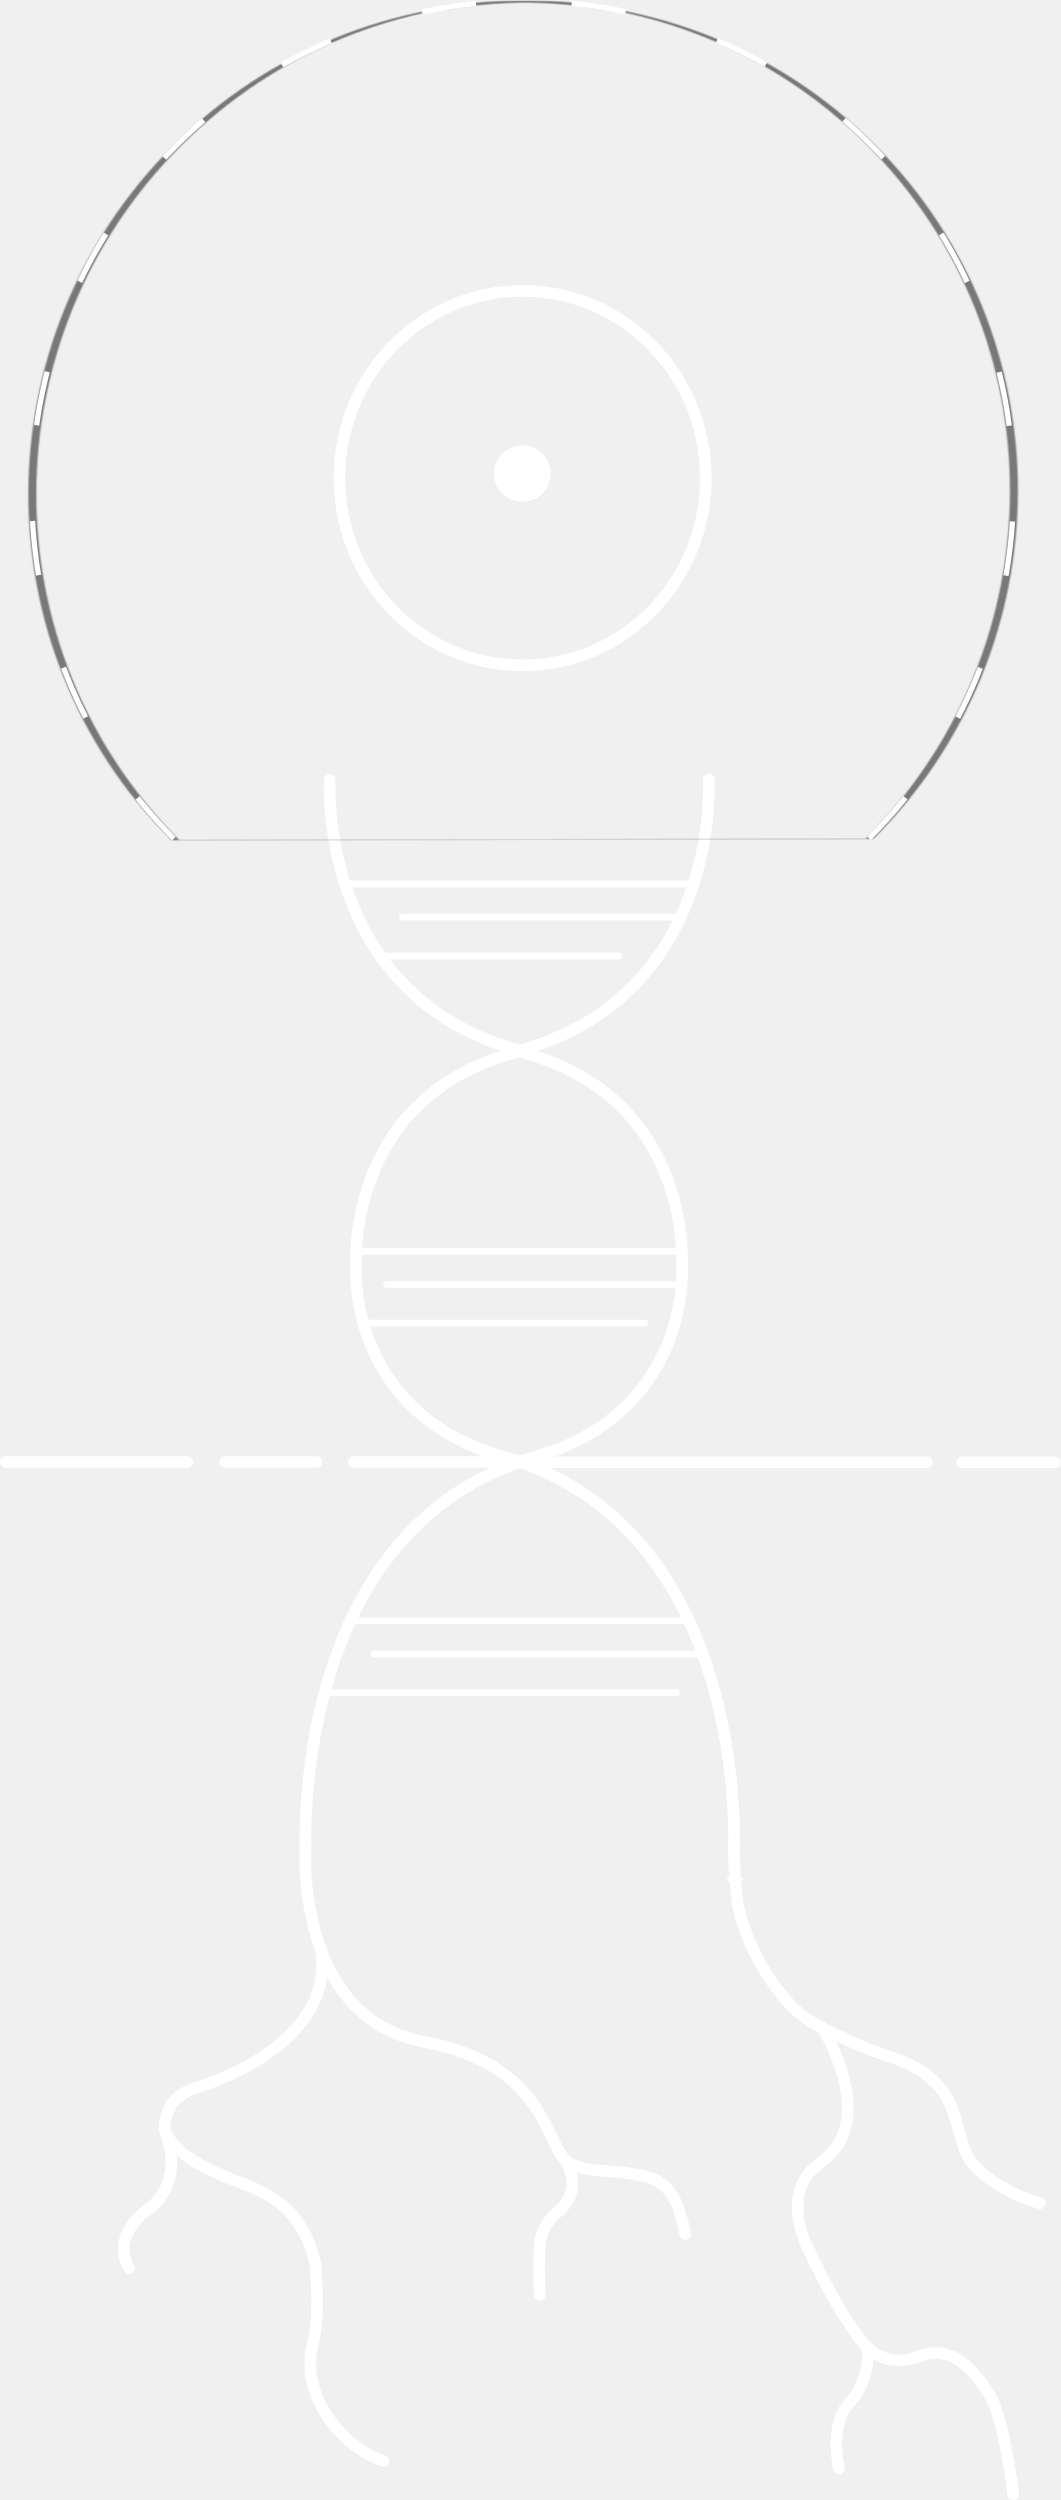
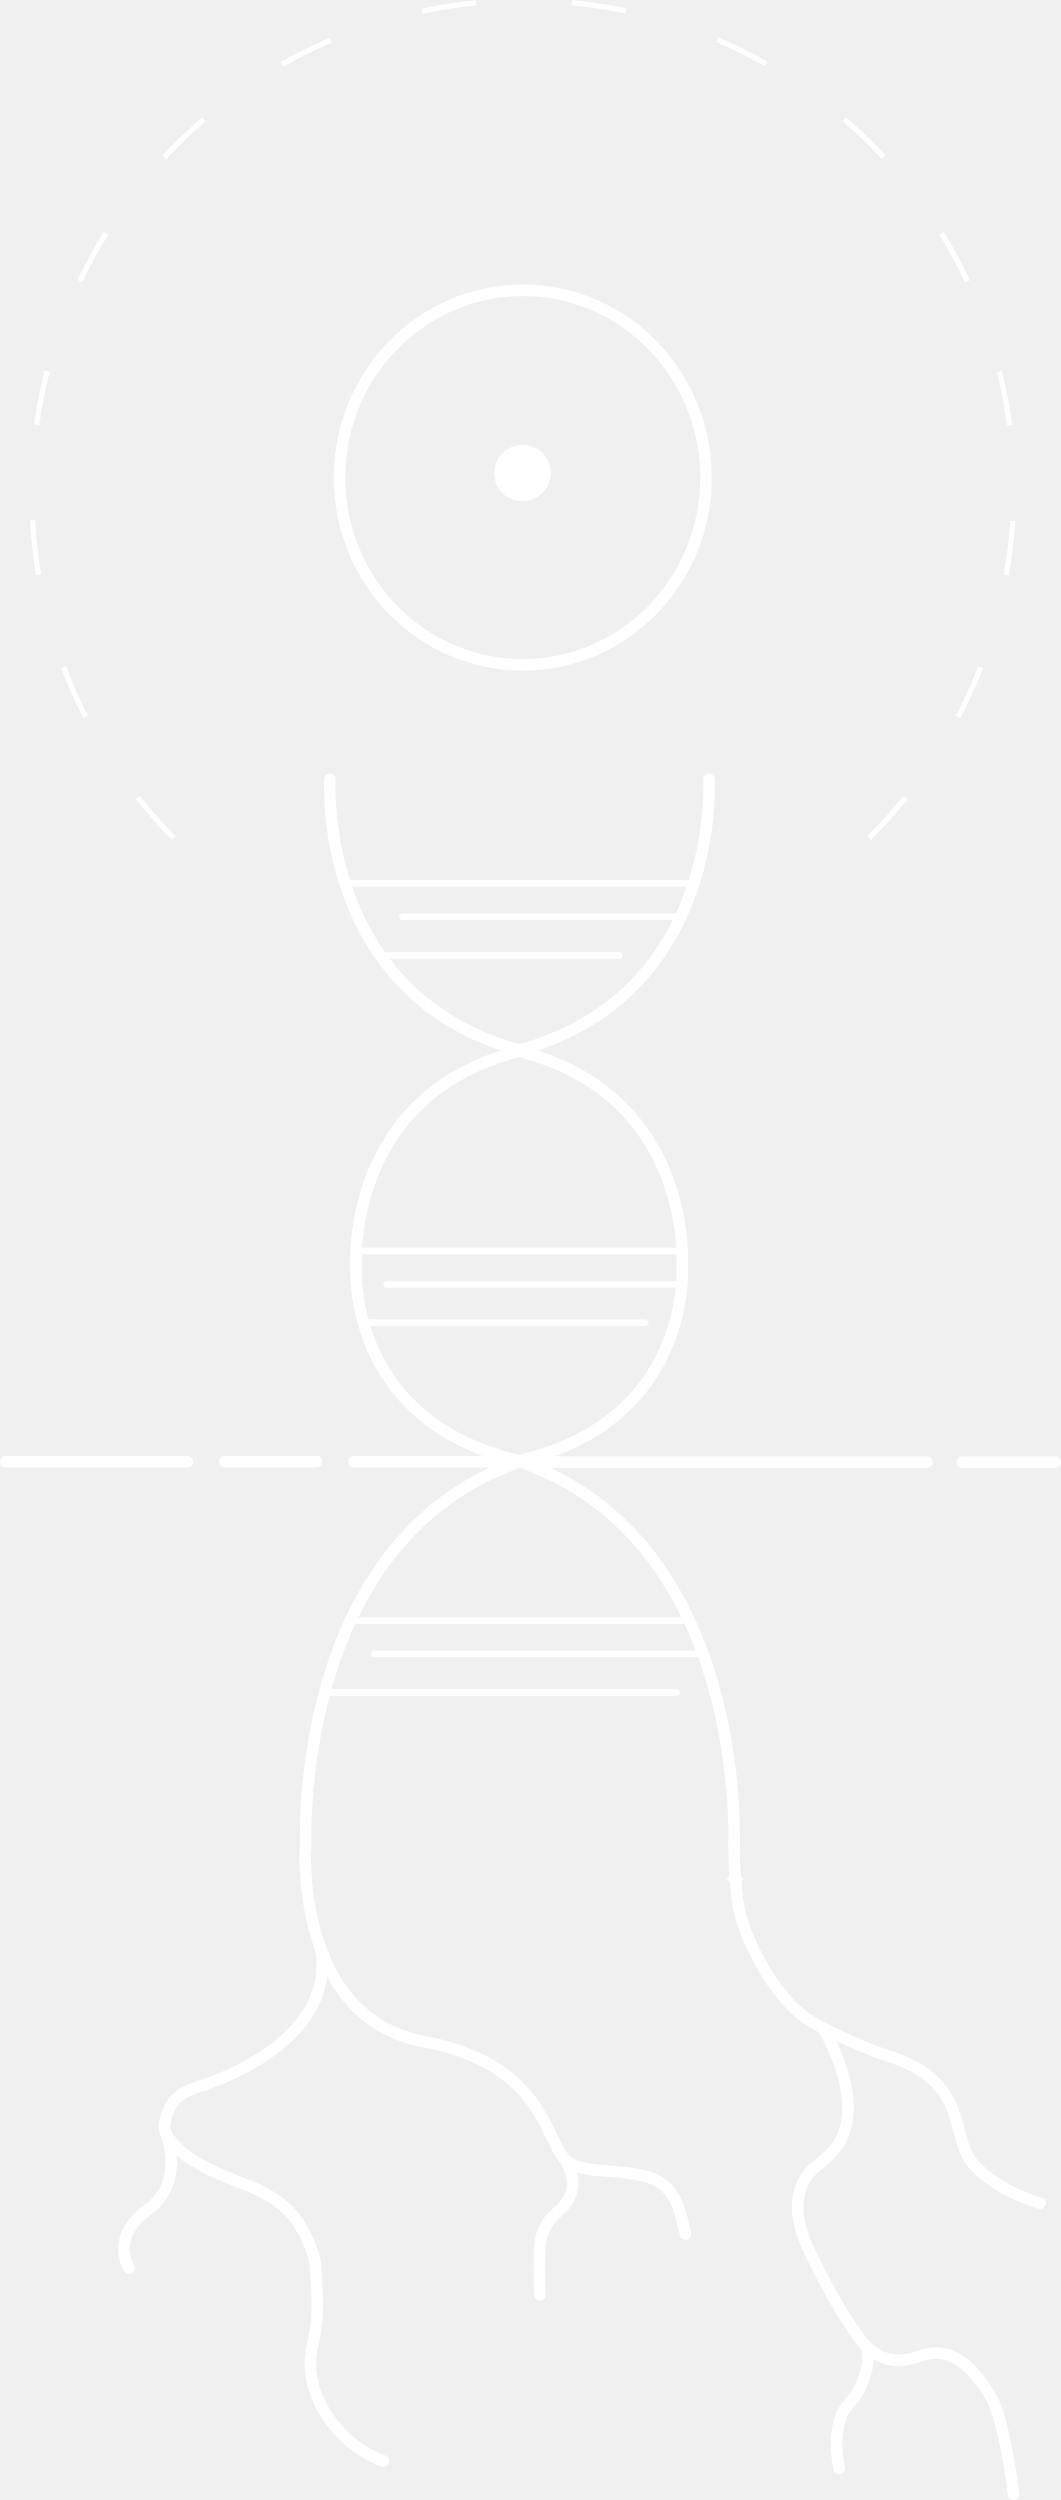
- <svg xmlns="http://www.w3.org/2000/svg" xmlns:xlink="http://www.w3.org/1999/xlink" width="3031px" height="7144px" viewBox="0 0 3031 7144" version="1.1">
-   <defs>
-     <path d="M1983.512,3383.719 C2759.61,3383.719 3388.762,2756.98 3388.762,1983.859 C3388.762,1210.738 2759.61,584 1983.512,584 C1207.414,584 578.262,1210.738 578.262,1983.859" id="path-1" />
-     <filter x="-0.5%" y="-0.4%" width="101.0%" height="101.0%" filterUnits="objectBoundingBox" id="filter-2">
-       <feMorphology radius="7.5" operator="dilate" in="SourceAlpha" result="shadowSpreadOuter1" />
-       <feOffset dx="0" dy="2" in="shadowSpreadOuter1" result="shadowOffsetOuter1" />
-       <feMorphology radius="7.5" operator="erode" in="SourceAlpha" result="shadowInner" />
-       <feOffset dx="0" dy="2" in="shadowInner" result="shadowInner" />
-       <feComposite in="shadowOffsetOuter1" in2="shadowInner" operator="out" result="shadowOffsetOuter1" />
-       <feGaussianBlur stdDeviation="2" in="shadowOffsetOuter1" result="shadowBlurOuter1" />
-       <feColorMatrix values="0 0 0 0 0   0 0 0 0 0   0 0 0 0 0  0 0 0 0.5 0" type="matrix" in="shadowBlurOuter1" />
-     </filter>
-   </defs>
+ <svg xmlns="http://www.w3.org/2000/svg" width="3031px" height="7142px" viewBox="0 0 3031 7142" version="1.1">
+   <defs />
  <g id="Page-1" stroke="none" stroke-width="1" fill="none" fill-rule="evenodd">
-     <g id="cosmic-roots-logo-W" transform="translate(-490, -578)">
-       <path d="M1970,3581.121 C2553.527,3423.9 2515.225,2806.348 2515.225,2806.348" id="Path-3" stroke="#FFFFFF" stroke-width="33" stroke-linecap="round" />
-       <path d="M1977.741,3581.121 C1394.214,3423.9 1432.516,2806.348 1432.516,2806.348" id="Path-3" stroke="#FFFFFF" stroke-width="33" stroke-linecap="round" />
-       <path d="M1971,4754.348 C2630.161,4978.307 2586.895,5858.003 2586.895,5858.003" id="Path-3" stroke="#FFFFFF" stroke-width="33" stroke-linecap="round" />
-       <path d="M1979.478,4754.348 C1320.316,4978.307 1363.583,5858.003 1363.583,5858.003" id="Path-3" stroke="#FFFFFF" stroke-width="33" stroke-linecap="round" />
-       <path d="M1970,3582.348 C2471.948,3706.947 2439.001,4196.361 2439.001,4196.361" id="Path-3" stroke="#FFFFFF" stroke-width="33" stroke-linecap="round" />
-       <path d="M1976.445,3582.348 C1474.497,3706.947 1507.444,4196.361 1507.444,4196.361" id="Path-3" stroke="#FFFFFF" stroke-width="33" stroke-linecap="round" />
-       <path d="M1970,4753.717 C2471.948,4640.003 2439.001,4193.348 2439.001,4193.348" id="Path-3" stroke="#FFFFFF" stroke-width="33" stroke-linecap="round" />
-       <path d="M1976.445,4753.717 C1474.497,4640.003 1507.444,4193.348 1507.444,4193.348" id="Path-3" stroke="#FFFFFF" stroke-width="33" stroke-linecap="round" />
-       <path d="M1496.5,5209.848 L2452.5,5209.848" id="Line" stroke="#FFFFFF" stroke-width="19" stroke-linecap="round" />
-       <path d="M2490.5,5304.848 L1558.5,5304.848" id="Line" stroke="#FFFFFF" stroke-width="19" stroke-linecap="round" />
-       <path d="M1424.5,5414.848 L2423.5,5414.848" id="Line" stroke="#FFFFFF" stroke-width="19" stroke-linecap="round" />
-       <path d="M1507.5,4153.848 L2436.5,4153.848" id="Line" stroke="#FFFFFF" stroke-width="19" stroke-linecap="round" />
-       <path d="M2434.5,4248.848 L1594.5,4248.848" id="Line" stroke="#FFFFFF" stroke-width="19" stroke-linecap="round" />
-       <path d="M1532.5,4358.848 L2333.5,4358.848" id="Line" stroke="#FFFFFF" stroke-width="19" stroke-linecap="round" />
-       <path d="M1476.5,3103.848 L2468.5,3103.848" id="Line" stroke="#FFFFFF" stroke-width="19" stroke-linecap="round" />
-       <path d="M2428.5,3198.848 L1639.5,3198.848" id="Line" stroke="#FFFFFF" stroke-width="19" stroke-linecap="round" />
-       <path d="M1581.5,3309.848 L2259.5,3309.848" id="Line" stroke="#FFFFFF" stroke-width="19" stroke-linecap="round" />
-       <path d="M2589.5,5947.848 L2591,5949.348" id="Line" stroke="#FFFFFF" stroke-width="33" stroke-linecap="square" />
-       <path d="M2587.216,5850.348 C2587.216,5850.348 2584.745,5902.784 2596.528,6005.941 C2608.311,6109.099 2701.617,6289.266 2803.825,6352.646 C2854.387,6383.999 2969.731,6435.534 3023.22,6452.111 C3267.212,6527.728 3199.079,6684.295 3272.979,6764.676 C3346.88,6845.058 3461.459,6873.905 3461.459,6873.905" id="Path-4" stroke="#FFFFFF" stroke-width="33" stroke-linecap="round" />
-       <path d="M2840.292,6372.348 C2840.292,6372.348 2967.449,6577.671 2884.227,6706.762 C2865.192,6736.29 2817.323,6772.535 2817.323,6772.535 C2817.323,6772.535 2723.166,6837.887 2797.716,7000.18 C2835.323,7082.047 2889.428,7184.219 2946.192,7260.73 C3001.956,7335.893 3069.285,7329.225 3117.057,7311.278 C3213.457,7275.062 3276.329,7355.105 3318.289,7422.899 C3360.248,7490.694 3385.478,7705.394 3385.478,7705.394" id="Path-5" stroke="#FFFFFF" stroke-width="33" stroke-linecap="round" />
-       <path d="M1971.5,4756.848 L3138.5,4756.848" id="Line" stroke="#FFFFFF" stroke-width="33" stroke-linecap="round" />
-       <path d="M3239.506,4756.848 L3504.494,4756.848" id="Line" stroke="#FFFFFF" stroke-width="33" stroke-linecap="round" />
-       <path d="M1501.5,4755.848 L1976.5,4755.848" id="Line" stroke="#FFFFFF" stroke-width="33" stroke-linecap="round" />
-       <path d="M1132.5,4755.848 L1394.5,4755.848" id="Line" stroke="#FFFFFF" stroke-width="33" stroke-linecap="round" />
-       <path d="M506.5,4755.848 L1025.5,4755.848" id="Line" stroke="#FFFFFF" stroke-width="33" stroke-linecap="round" />
-       <path d="M2957.938,7276.348 C2957.938,7276.348 2985.228,7294.317 2957.938,7373.73 C2930.648,7453.143 2904.833,7436.681 2887.641,7499.738 C2870.449,7562.795 2887.641,7631.949 2887.641,7631.949" id="Path-6" stroke="#FFFFFF" stroke-width="33" stroke-linecap="round" />
-       <path d="M1362.543,5858.348 C1362.543,5858.348 1333.51,6343.734 1699.92,6412.214 C2066.329,6480.693 2045.994,6725.156 2119.789,6760.966 C2139.574,6770.567 2165.628,6777.652 2199.889,6780.182 C2264.196,6784.932 2337.805,6790.72 2370.194,6811.79 C2385.733,6821.898 2401.28,6832.205 2418.514,6864.514 C2435.749,6896.823 2448.074,6962.003 2448.074,6962.003" id="Path-7" stroke="#FFFFFF" stroke-width="33" stroke-linecap="round" />
-       <path d="M2046.088,6748.365 C2046.088,6748.365 2128.889,6807.506 2068.811,6898.685 C2051.247,6925.341 2045.056,6951.295 2046.105,6982.571 C2047.155,7013.846 2090.119,7138.068 2090.119,7138.068" id="Path-8" stroke="#FFFFFF" stroke-width="33" stroke-linecap="round" transform="translate(2068.333, 6943.216) rotate(17) translate(-2068.333, -6943.216) " />
-       <path d="M1405.828,6142.348 C1458.18,6427.473 1056.094,6541.629 1056.094,6541.629 C1056.094,6541.629 989.281,6559.201 971.961,6607.144 C954.64,6655.088 948.372,6672.03 1008.172,6727.168 C1013.086,6731.699 1018.112,6735.768 1023.198,6739.42 M1025.116,6740.776 C1081.436,6779.956 1147.434,6803.495 1185.523,6818.41 C1203.047,6825.272 1272.383,6850.624 1317.672,6898.855 C1362.96,6947.087 1391.55,7027.651 1391.891,7057.324 C1392.41,7102.535 1406.09,7185.014 1383.187,7278.191 C1347.153,7424.792 1467.541,7570.706 1586.062,7610.738" id="Path-9" stroke="#FFFFFF" stroke-width="33" stroke-linecap="round" />
-       <path d="M962.436,6670.348 C962.436,6670.348 1023.952,6810.082 912.577,6892.168 C801.202,6974.254 858.983,7059.48 858.983,7059.48" id="Path-10" stroke="#FFFFFF" stroke-width="33" stroke-linecap="round" />
-       <ellipse id="Oval" stroke="#FFFFFF" stroke-width="33" cx="1983.5" cy="1944.348" rx="523.5" ry="535" />
-       <ellipse id="Oval-2" stroke="#FFFFFF" stroke-width="33" fill="#FFFFFF" cx="1982.5" cy="1931.348" rx="64.5" ry="64" />
-       <g id="Oval-3" stroke-dasharray="156,274" transform="translate(1983.512, 1983.859) rotate(-45) translate(-1983.512, -1983.859) ">
-         <use fill="black" fill-opacity="1" filter="url(#filter-2)" xlink:href="#path-1" />
-         <use stroke="#FFFFFF" stroke-width="15" xlink:href="#path-1" />
-       </g>
+     <g id="cosmic-roots-logo-W" transform="translate(-490, -580)" stroke="#FFFFFF">
+       <path d="M1970,3581.121 C2553.527,3423.9 2515.225,2806.348 2515.225,2806.348" id="Path-3" stroke-width="33" stroke-linecap="round" />
+       <path d="M1977.741,3581.121 C1394.214,3423.9 1432.516,2806.348 1432.516,2806.348" id="Path-3" stroke-width="33" stroke-linecap="round" />
+       <path d="M1971,4754.348 C2630.161,4978.307 2586.895,5858.003 2586.895,5858.003" id="Path-3" stroke-width="33" stroke-linecap="round" />
+       <path d="M1979.478,4754.348 C1320.316,4978.307 1363.583,5858.003 1363.583,5858.003" id="Path-3" stroke-width="33" stroke-linecap="round" />
+       <path d="M1970,3582.348 C2471.948,3706.947 2439.001,4196.361 2439.001,4196.361" id="Path-3" stroke-width="33" stroke-linecap="round" />
+       <path d="M1976.445,3582.348 C1474.497,3706.947 1507.444,4196.361 1507.444,4196.361" id="Path-3" stroke-width="33" stroke-linecap="round" />
+       <path d="M1970,4753.717 C2471.948,4640.003 2439.001,4193.348 2439.001,4193.348" id="Path-3" stroke-width="33" stroke-linecap="round" />
+       <path d="M1976.445,4753.717 C1474.497,4640.003 1507.444,4193.348 1507.444,4193.348" id="Path-3" stroke-width="33" stroke-linecap="round" />
+       <path d="M1496.5,5209.848 L2452.5,5209.848" id="Line" stroke-width="19" stroke-linecap="round" />
+       <path d="M2490.5,5304.848 L1558.5,5304.848" id="Line" stroke-width="19" stroke-linecap="round" />
+       <path d="M1424.5,5414.848 L2423.5,5414.848" id="Line" stroke-width="19" stroke-linecap="round" />
+       <path d="M1507.5,4153.848 L2436.5,4153.848" id="Line" stroke-width="19" stroke-linecap="round" />
+       <path d="M2434.5,4248.848 L1594.5,4248.848" id="Line" stroke-width="19" stroke-linecap="round" />
+       <path d="M1532.5,4358.848 L2333.5,4358.848" id="Line" stroke-width="19" stroke-linecap="round" />
+       <path d="M1476.5,3103.848 L2468.5,3103.848" id="Line" stroke-width="19" stroke-linecap="round" />
+       <path d="M2428.5,3198.848 L1639.5,3198.848" id="Line" stroke-width="19" stroke-linecap="round" />
+       <path d="M1581.5,3309.848 L2259.5,3309.848" id="Line" stroke-width="19" stroke-linecap="round" />
+       <path d="M2589.5,5947.848 L2591,5949.348" id="Line" stroke-width="33" stroke-linecap="square" />
+       <path d="M2587.216,5850.348 C2587.216,5850.348 2584.745,5902.784 2596.528,6005.941 C2608.311,6109.099 2701.617,6289.266 2803.825,6352.646 C2854.387,6383.999 2969.731,6435.534 3023.22,6452.111 C3267.212,6527.728 3199.079,6684.295 3272.979,6764.676 C3346.88,6845.058 3461.459,6873.905 3461.459,6873.905" id="Path-4" stroke-width="33" stroke-linecap="round" />
+       <path d="M2840.292,6372.348 C2840.292,6372.348 2967.449,6577.671 2884.227,6706.762 C2865.192,6736.29 2817.323,6772.535 2817.323,6772.535 C2817.323,6772.535 2723.166,6837.887 2797.716,7000.18 C2835.323,7082.047 2889.428,7184.219 2946.192,7260.73 C3001.956,7335.893 3069.285,7329.225 3117.057,7311.278 C3213.457,7275.062 3276.329,7355.105 3318.289,7422.899 C3360.248,7490.694 3385.478,7705.394 3385.478,7705.394" id="Path-5" stroke-width="33" stroke-linecap="round" />
+       <path d="M1971.5,4756.848 L3138.5,4756.848" id="Line" stroke-width="33" stroke-linecap="round" />
+       <path d="M3239.506,4756.848 L3504.494,4756.848" id="Line" stroke-width="33" stroke-linecap="round" />
+       <path d="M1501.5,4755.848 L1976.5,4755.848" id="Line" stroke-width="33" stroke-linecap="round" />
+       <path d="M1132.5,4755.848 L1394.5,4755.848" id="Line" stroke-width="33" stroke-linecap="round" />
+       <path d="M506.5,4755.848 L1025.5,4755.848" id="Line" stroke-width="33" stroke-linecap="round" />
+       <path d="M2957.938,7276.348 C2957.938,7276.348 2985.228,7294.317 2957.938,7373.73 C2930.648,7453.143 2904.833,7436.681 2887.641,7499.738 C2870.449,7562.795 2887.641,7631.949 2887.641,7631.949" id="Path-6" stroke-width="33" stroke-linecap="round" />
+       <path d="M1362.543,5858.348 C1362.543,5858.348 1333.51,6343.734 1699.92,6412.214 C2066.329,6480.693 2045.994,6725.156 2119.789,6760.966 C2139.574,6770.567 2165.628,6777.652 2199.889,6780.182 C2264.196,6784.932 2337.805,6790.72 2370.194,6811.79 C2385.733,6821.898 2401.28,6832.205 2418.514,6864.514 C2435.749,6896.823 2448.074,6962.003 2448.074,6962.003" id="Path-7" stroke-width="33" stroke-linecap="round" />
+       <path d="M2046.088,6748.365 C2046.088,6748.365 2128.889,6807.506 2068.811,6898.685 C2051.247,6925.341 2045.056,6951.295 2046.105,6982.571 C2047.155,7013.846 2090.119,7138.068 2090.119,7138.068" id="Path-8" stroke-width="33" stroke-linecap="round" transform="translate(2068.333, 6943.216) rotate(17) translate(-2068.333, -6943.216) " />
+       <path d="M1405.828,6142.348 C1458.18,6427.473 1056.094,6541.629 1056.094,6541.629 C1056.094,6541.629 989.281,6559.201 971.961,6607.144 C954.64,6655.088 948.372,6672.03 1008.172,6727.168 C1013.086,6731.699 1018.112,6735.768 1023.198,6739.42 M1025.116,6740.776 C1081.436,6779.956 1147.434,6803.495 1185.523,6818.41 C1203.047,6825.272 1272.383,6850.624 1317.672,6898.855 C1362.96,6947.087 1391.55,7027.651 1391.891,7057.324 C1392.41,7102.535 1406.09,7185.014 1383.187,7278.191 C1347.153,7424.792 1467.541,7570.706 1586.062,7610.738" id="Path-9" stroke-width="33" stroke-linecap="round" />
+       <path d="M962.436,6670.348 C962.436,6670.348 1023.952,6810.082 912.577,6892.168 C801.202,6974.254 858.983,7059.48 858.983,7059.48" id="Path-10" stroke-width="33" stroke-linecap="round" />
+       <ellipse id="Oval" stroke-width="33" cx="1983.5" cy="1944.348" rx="523.5" ry="535" />
+       <ellipse id="Oval-2" stroke-width="33" fill="#FFFFFF" cx="1982.5" cy="1931.348" rx="64.5" ry="64" />
+       <path d="M1983.512,3383.719 C2759.61,3383.719 3388.762,2756.98 3388.762,1983.859 C3388.762,1210.738 2759.61,584 1983.512,584 C1207.414,584 578.262,1210.738 578.262,1983.859" id="Oval-3" stroke-width="15" stroke-dasharray="156,274" transform="translate(1983.512, 1983.859) rotate(-45) translate(-1983.512, -1983.859) " />
    </g>
  </g>
</svg>
